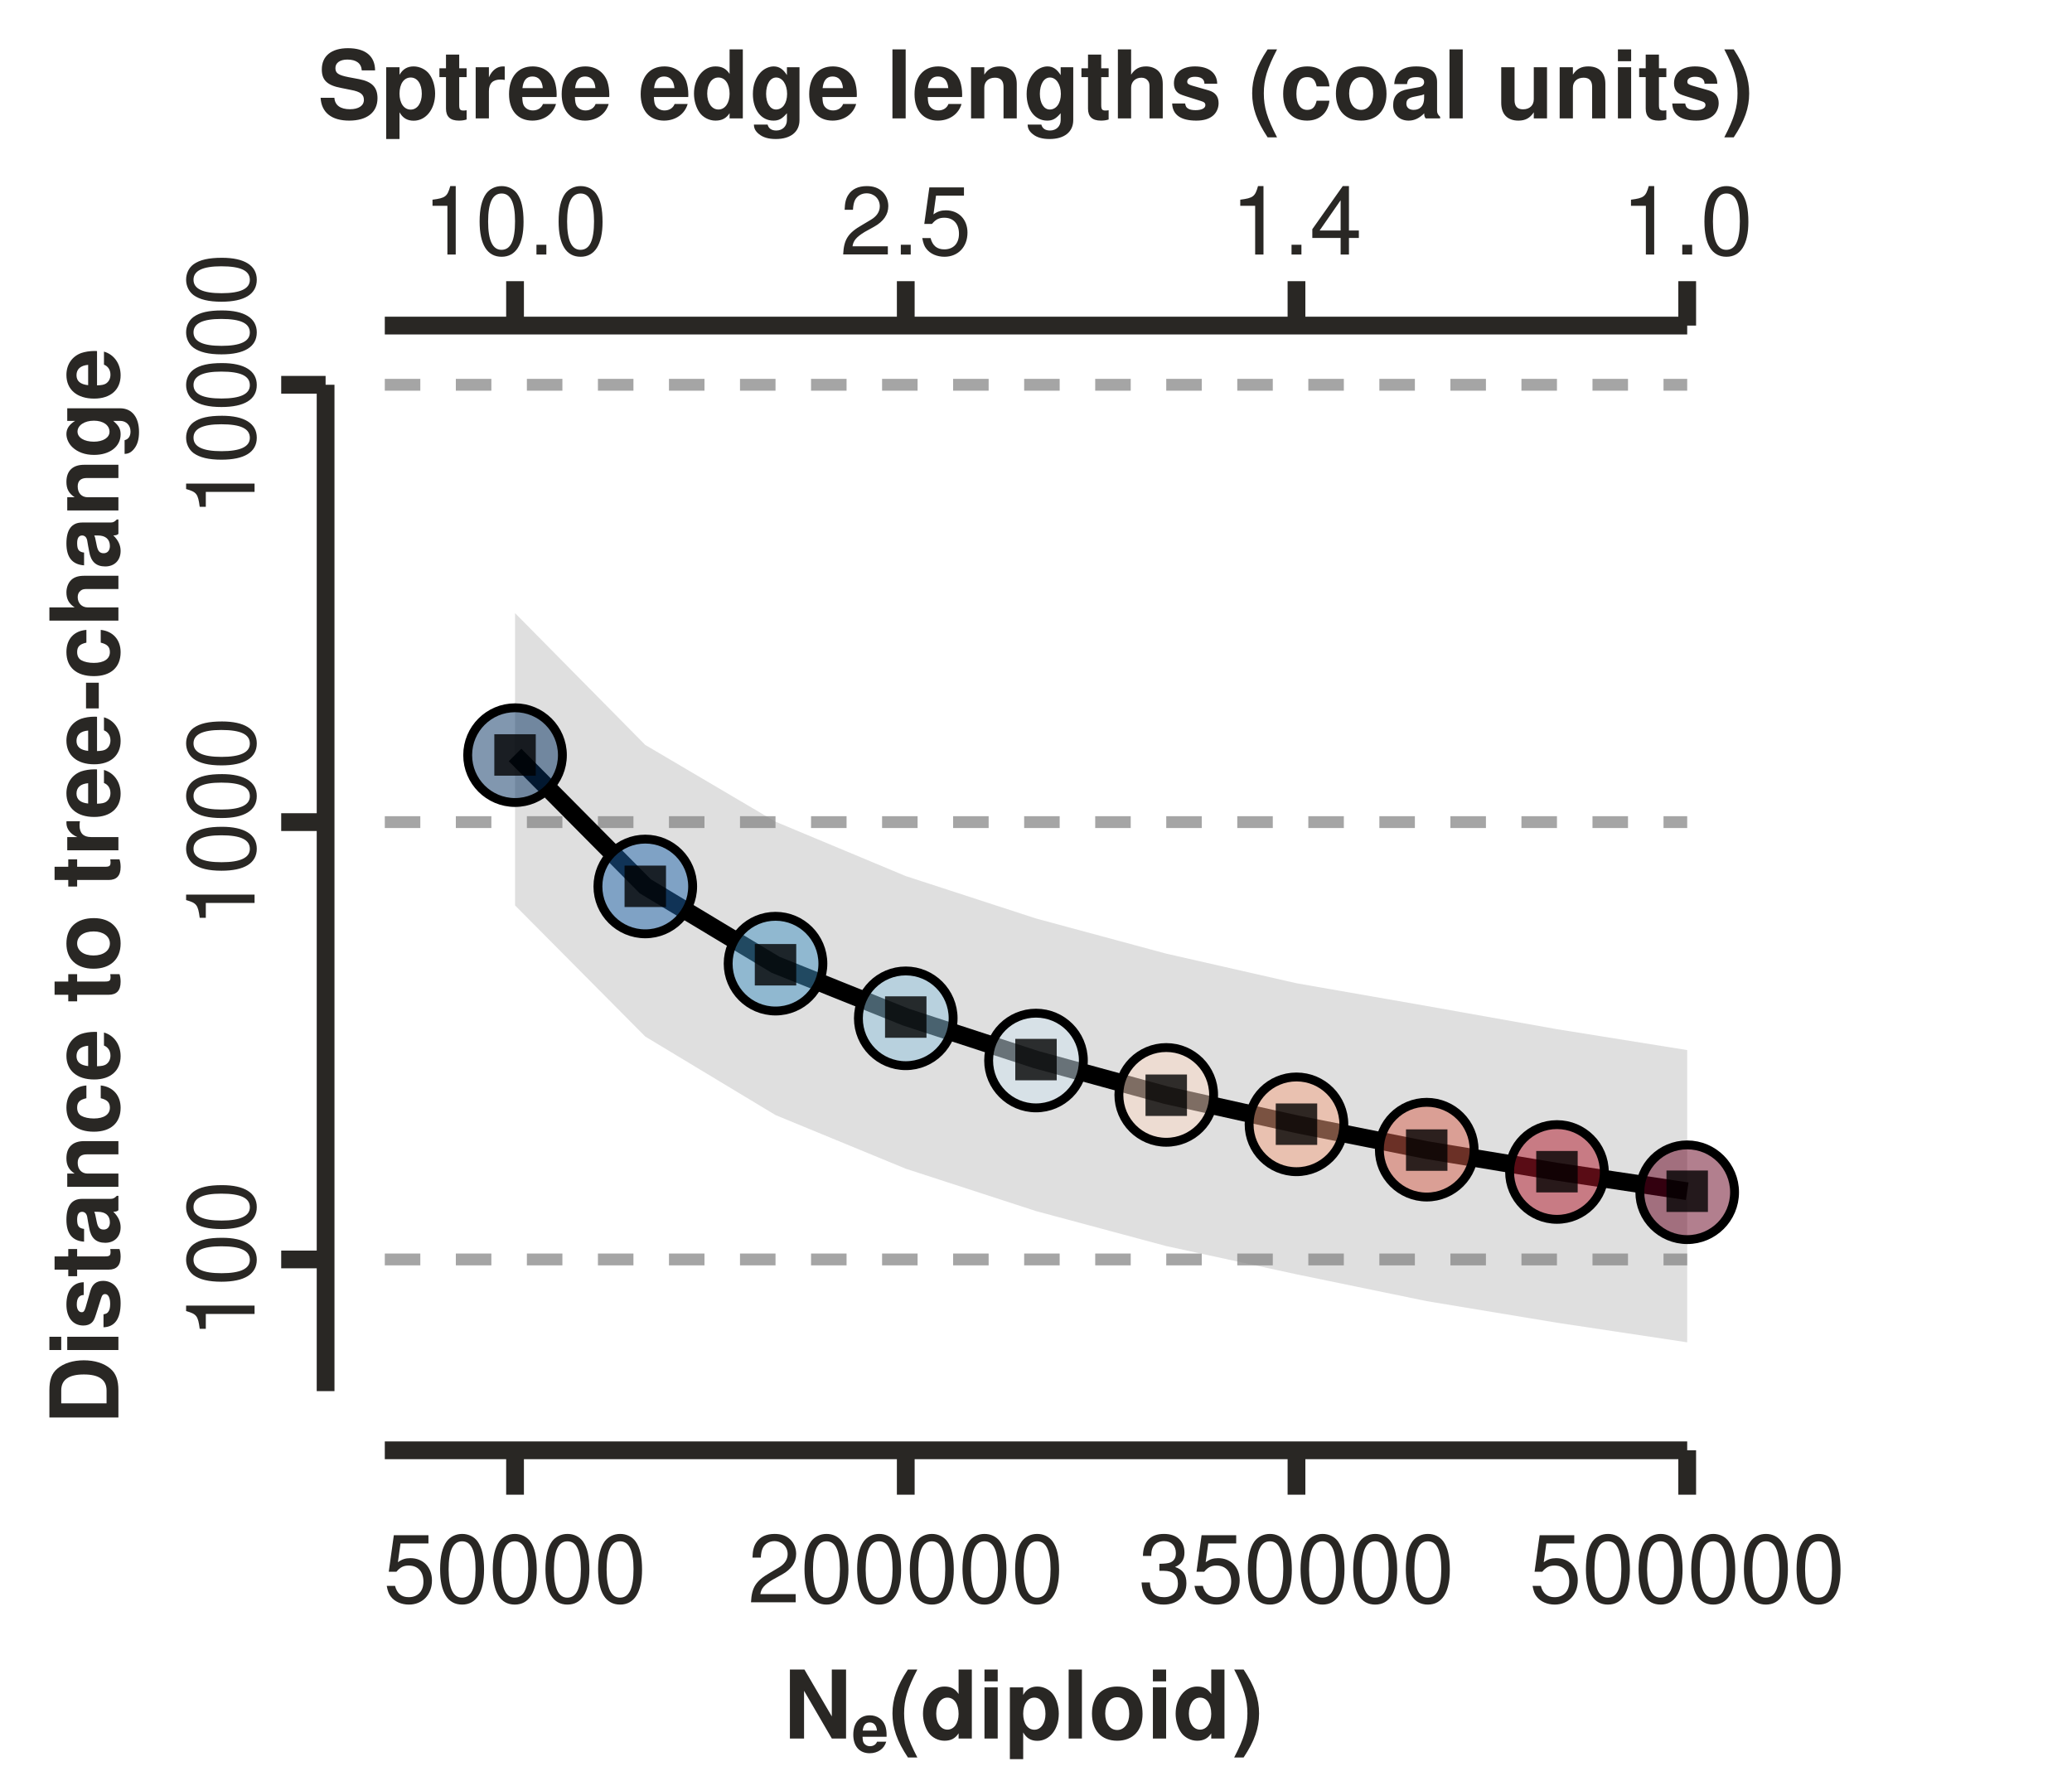
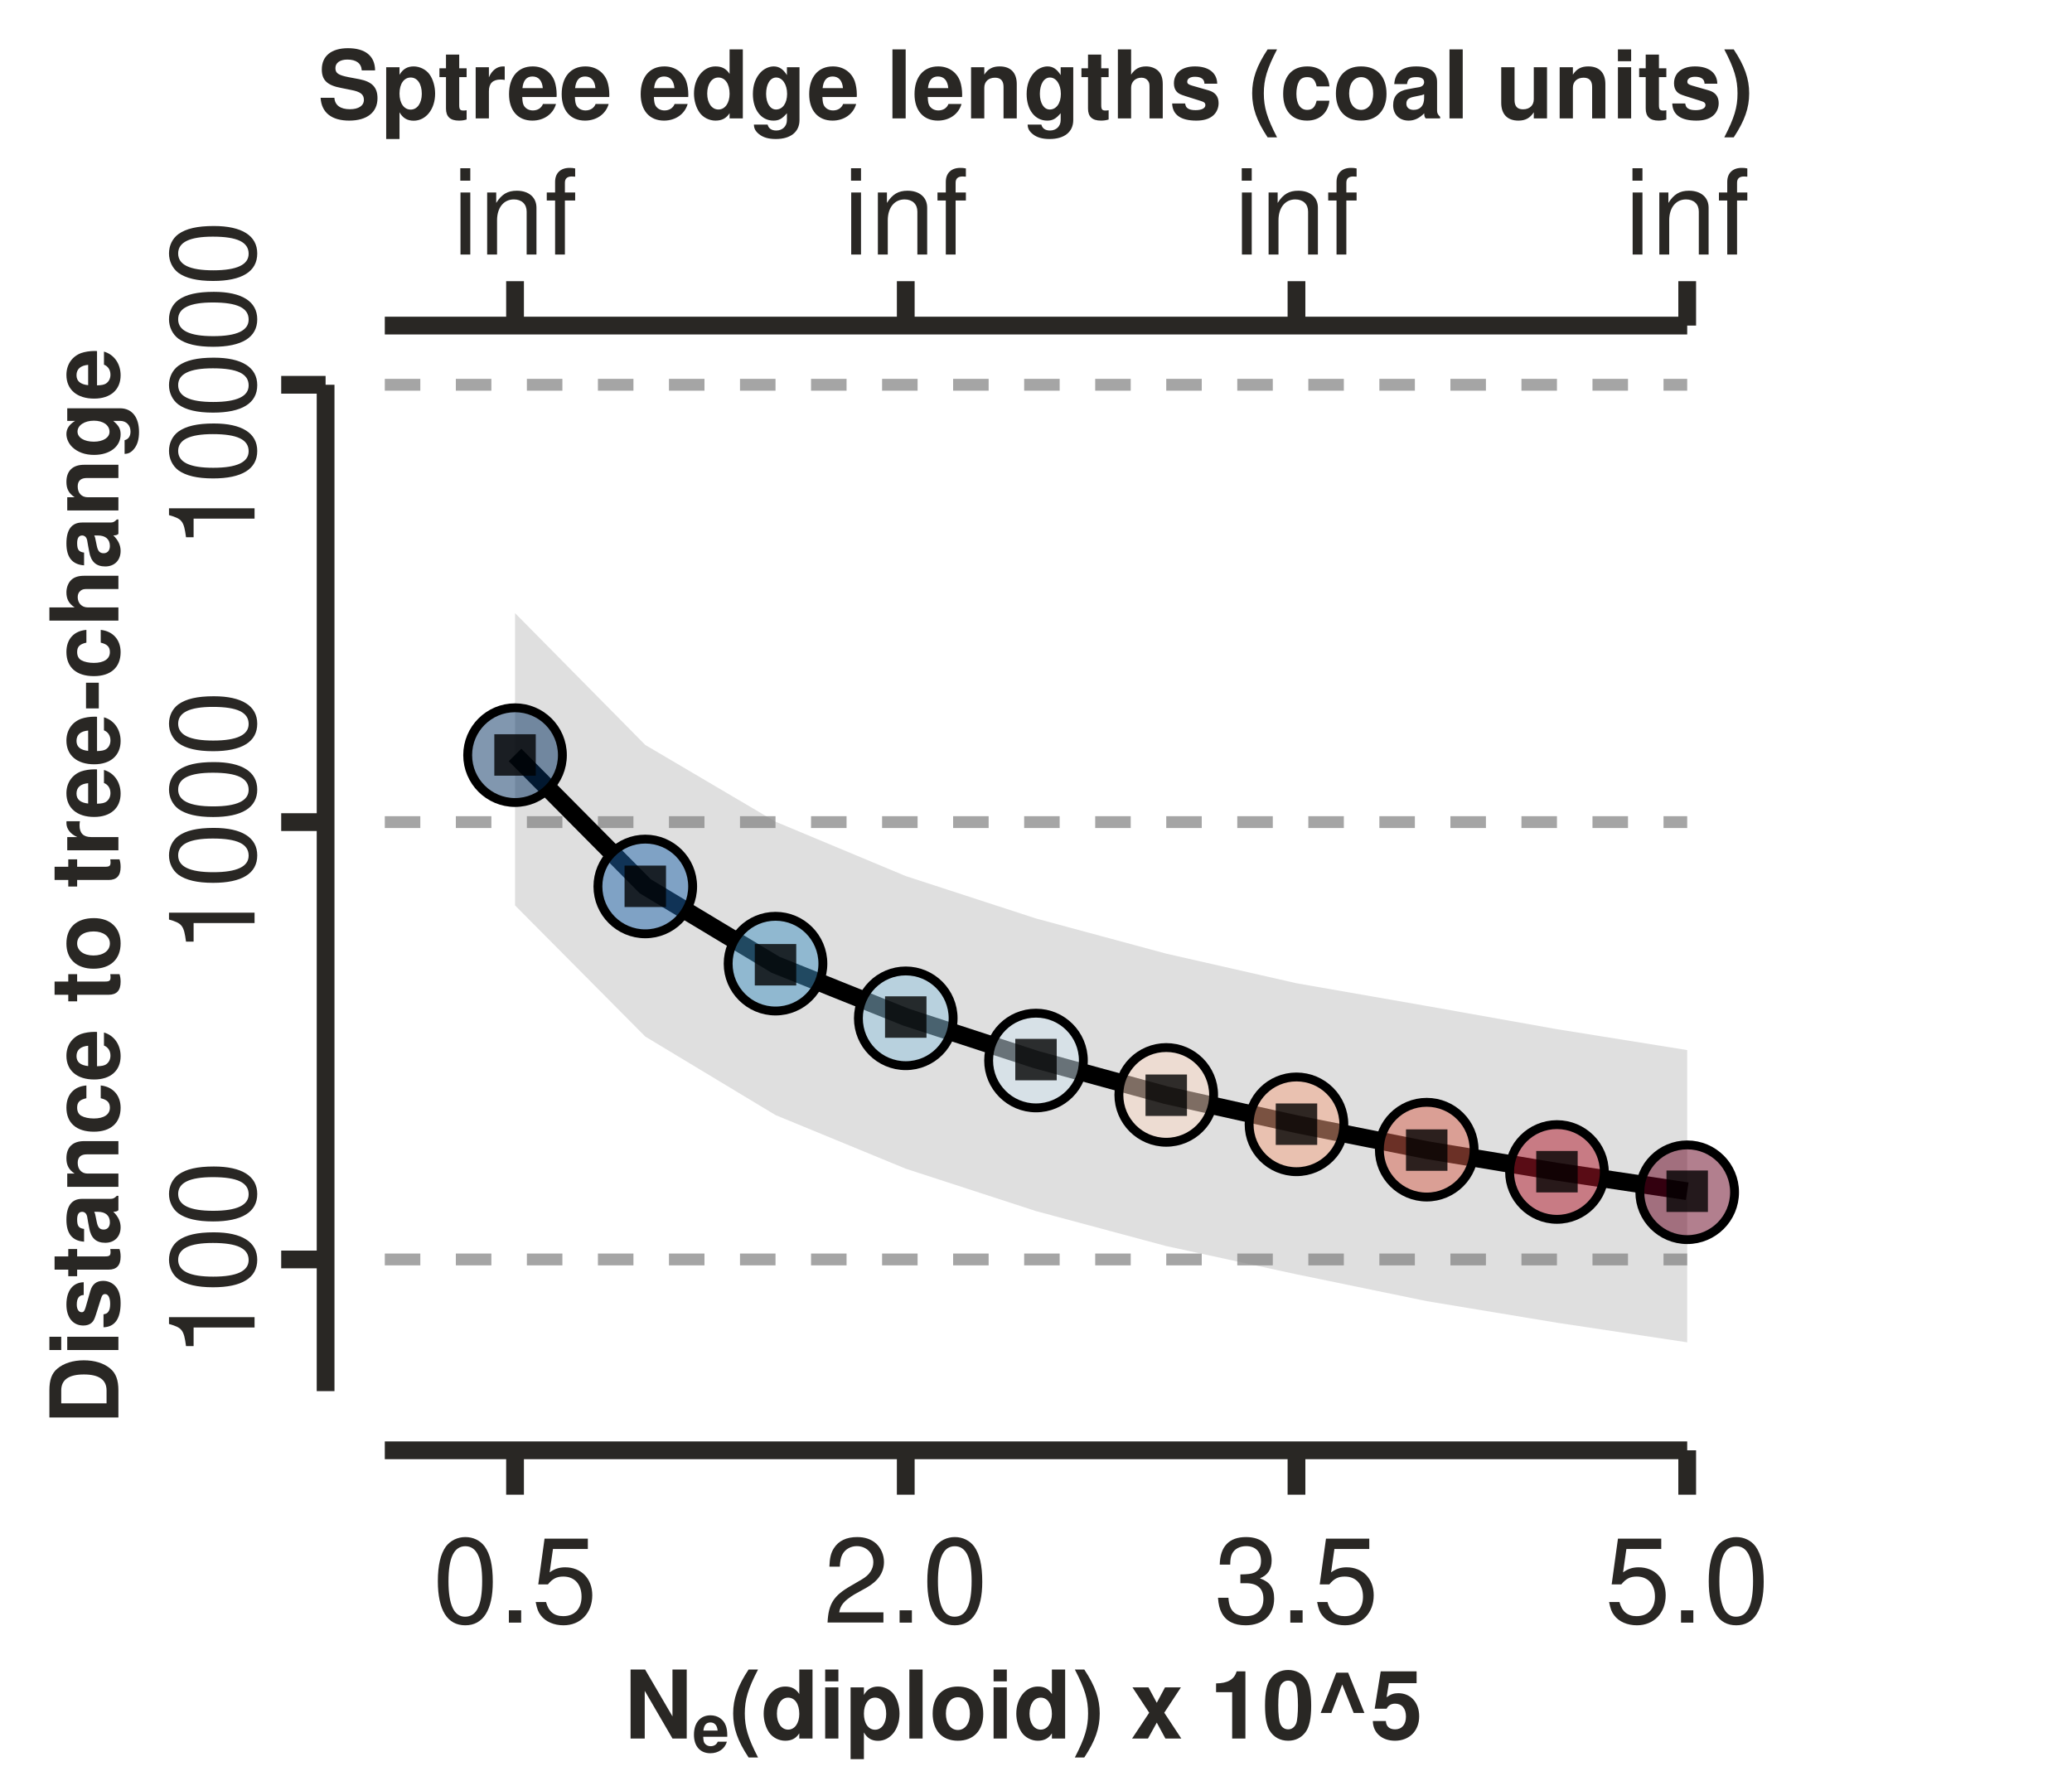
- <svg xmlns="http://www.w3.org/2000/svg" class="toyplot-canvas-Canvas" width="350.0px" height="300.0px" viewBox="0 0 350.0 300.0" preserveAspectRatio="xMidYMid meet" style="background-color:transparent;border-color:#292724;border-style:none;border-width:1.0;fill:rgb(16.1%,15.3%,14.1%);fill-opacity:1.0;font-family:Helvetica;font-size:12px;opacity:1.0;stroke:rgb(16.1%,15.3%,14.1%);stroke-opacity:1.0;stroke-width:1.0" id="t4f906ae07883427e93f69fdfa5bf297e">
-   <g class="toyplot-coordinates-Cartesian" id="tddebde336ad04366acdd88ca060873cc">
-     <clipPath id="te616a8db69514f06a1ab7f7f11ee0f47">
+ <svg xmlns="http://www.w3.org/2000/svg" class="toyplot-canvas-Canvas" width="350.0px" height="300.0px" viewBox="0 0 350.0 300.0" preserveAspectRatio="xMidYMid meet" style="background-color:transparent;border-color:#292724;border-style:none;border-width:1.0;fill:rgb(16.1%,15.3%,14.1%);fill-opacity:1.0;font-family:Helvetica;font-size:12px;opacity:1.0;stroke:rgb(16.1%,15.3%,14.1%);stroke-opacity:1.0;stroke-width:1.0" id="tb8e41f65d0dd4ae68d31b8c7adac2501">
+   <g class="toyplot-coordinates-Cartesian" id="t052382aa147c4a9db5f93ec59e1312eb">
+     <clipPath id="td7b5b23a0f3b4455a9c2f00a6b2a3f1c">
      <rect x="55.0" y="55.0" width="240.0" height="190.0" />
    </clipPath>
-     <g clip-path="url(#te616a8db69514f06a1ab7f7f11ee0f47)">
-       <g class="toyplot-mark-AxisLines" style="stroke:rgb(50.2%,50.2%,50.2%);stroke-dasharray:6,6;stroke-opacity:0.7;stroke-width:2" id="t85f313a3e9144c3ca774181e1d8cd572">
+     <g clip-path="url(#td7b5b23a0f3b4455a9c2f00a6b2a3f1c)">
+       <g class="toyplot-mark-AxisLines" style="stroke:rgb(50.2%,50.2%,50.2%);stroke-dasharray:6,6;stroke-opacity:0.7;stroke-width:2" id="t0e13232d93af4745b4a96ba83a8c3b30">
        <g class="toyplot-Series">
          <line class="toyplot-Datum" y1="212.76" y2="212.76" x1="65.0" x2="285.0" style="opacity:1.0;stroke:rgb(50.2%,50.2%,50.2%);stroke-dasharray:6,6;stroke-opacity:0.7;stroke-width:2" />
          <line class="toyplot-Datum" y1="138.88" y2="138.88" x1="65.0" x2="285.0" style="opacity:1.0;stroke:rgb(50.2%,50.2%,50.2%);stroke-dasharray:6,6;stroke-opacity:0.7;stroke-width:2" />
          <line class="toyplot-Datum" y1="65.0" y2="65.0" x1="65.0" x2="285.0" style="opacity:1.0;stroke:rgb(50.2%,50.2%,50.2%);stroke-dasharray:6,6;stroke-opacity:0.7;stroke-width:2" />
        </g>
      </g>
-       <g class="toyplot-mark-FillBoundaries" style="stroke:none" id="t94de59e477d34d338e19d6ff23dcd268">
+       <g class="toyplot-mark-FillBoundaries" style="stroke:none" id="t04642e0698d04a2fb404bf058fa5bd45">
        <polygon points="87.0,152.952 109.0,175.109 131.0,188.37 153.0,197.431 175.0,204.591 197.0,210.501 219.0,215.269 241.0,219.803 263.0,223.45 285.0,226.76 285.0,177.389 263.0,173.861 241.0,169.941 219.0,166.099 197.0,161.099 175.0,155.159 153.0,147.996 131.0,138.808 109.0,125.844 87.0,103.572" style="fill:rgb(50.2%,50.2%,50.2%);fill-opacity:1.0;opacity:0.25;stroke:none" />
      </g>
-       <g class="toyplot-mark-Plot" style="fill:none" id="te69a218932e9458c81d88365a40b21a7">
+       <g class="toyplot-mark-Plot" style="fill:none" id="t01017d2d9c2a44e1be9c7b53d772ecf7">
        <g class="toyplot-Series">
          <path d="M 87.0 127.536 L 109.0 149.724 L 131.0 162.976 L 153.0 171.81 L 175.0 178.996 L 197.0 185.017 L 219.0 189.908 L 241.0 194.287 L 263.0 197.935 L 285.0 201.235" style="stroke:rgb(0%,0%,0%);stroke-opacity:1.0;stroke-width:3.0" />
        </g>
      </g>
-       <g class="toyplot-mark-Point" id="t708380c62d094a8e8b78cce24520b8bf">
+       <g class="toyplot-mark-Point" id="tddb9c11a987d46d5a85f3e2db8ecd25f">
        <g class="toyplot-Series">
          <g style="fill:rgb(2%,18.8%,38%);fill-opacity:0.5;opacity:1.0;stroke:rgb(0%,0%,0%);stroke-opacity:1.0;stroke-width:1.5" class="toyplot-Datum" transform="translate(87.0, 127.5654)">
            <circle r="8.0" />
          </g>
          <g style="fill:rgb(12.9%,40%,67.5%);fill-opacity:0.5;opacity:1.0;stroke:rgb(0%,0%,0%);stroke-opacity:1.0;stroke-width:1.5" class="toyplot-Datum" transform="translate(109.0, 149.7507)">
            <circle r="8.0" />
          </g>
          <g style="fill:rgb(26.3%,57.6%,76.5%);fill-opacity:0.5;opacity:1.0;stroke:rgb(0%,0%,0%);stroke-opacity:1.0;stroke-width:1.5" class="toyplot-Datum" transform="translate(131.0, 162.789)">
            <circle r="8.0" />
          </g>
          <g style="fill:rgb(57.3%,77.3%,87.1%);fill-opacity:0.5;opacity:1.0;stroke:rgb(0%,0%,0%);stroke-opacity:1.0;stroke-width:1.5" class="toyplot-Datum" transform="translate(153.0, 172.023)">
            <circle r="8.0" />
          </g>
          <g style="fill:rgb(82%,89.8%,94.1%);fill-opacity:0.5;opacity:1.0;stroke:rgb(0%,0%,0%);stroke-opacity:1.0;stroke-width:1.5" class="toyplot-Datum" transform="translate(175.0, 179.1538)">
            <circle r="8.0" />
          </g>
          <g style="fill:rgb(99.2%,85.9%,78%);fill-opacity:0.5;opacity:1.0;stroke:rgb(0%,0%,0%);stroke-opacity:1.0;stroke-width:1.5" class="toyplot-Datum" transform="translate(197.0, 184.9633)">
            <circle r="8.0" />
          </g>
          <g style="fill:rgb(95.7%,64.7%,51%);fill-opacity:0.5;opacity:1.0;stroke:rgb(0%,0%,0%);stroke-opacity:1.0;stroke-width:1.5" class="toyplot-Datum" transform="translate(219.0, 189.9332)">
            <circle r="8.0" />
          </g>
          <g style="fill:rgb(83.9%,37.6%,30.2%);fill-opacity:0.5;opacity:1.0;stroke:rgb(0%,0%,0%);stroke-opacity:1.0;stroke-width:1.5" class="toyplot-Datum" transform="translate(241.0, 194.2137)">
            <circle r="8.0" />
          </g>
          <g style="fill:rgb(69.8%,9.4%,16.9%);fill-opacity:0.5;opacity:1.0;stroke:rgb(0%,0%,0%);stroke-opacity:1.0;stroke-width:1.5" class="toyplot-Datum" transform="translate(263.0, 197.9822)">
            <circle r="8.0" />
          </g>
          <g style="fill:rgb(40.4%,0%,12.2%);fill-opacity:0.5;opacity:1.0;stroke:rgb(0%,0%,0%);stroke-opacity:1.0;stroke-width:1.5" class="toyplot-Datum" transform="translate(285.0, 201.4072)">
            <circle r="8.0" />
          </g>
        </g>
      </g>
-       <g class="toyplot-mark-Point" id="td5275cb4876148f693e28e1b2c93f2a3">
+       <g class="toyplot-mark-Point" id="tcee24e8e600942899de503d8ffd1a449">
        <g class="toyplot-Series">
          <g style="fill:rgb(0%,0%,0%);fill-opacity:1.0;opacity:0.8;stroke:none" class="toyplot-Datum" transform="translate(87.0, 127.5357)">
            <rect x="-3.5" y="-3.5" width="7.0" height="7.0" />
          </g>
          <g style="fill:rgb(0%,0%,0%);fill-opacity:1.0;opacity:0.8;stroke:none" class="toyplot-Datum" transform="translate(109.0, 149.7241)">
            <rect x="-3.5" y="-3.5" width="7.0" height="7.0" />
          </g>
          <g style="fill:rgb(0%,0%,0%);fill-opacity:1.0;opacity:0.8;stroke:none" class="toyplot-Datum" transform="translate(131.0, 162.9763)">
            <rect x="-3.5" y="-3.5" width="7.0" height="7.0" />
          </g>
          <g style="fill:rgb(0%,0%,0%);fill-opacity:1.0;opacity:0.8;stroke:none" class="toyplot-Datum" transform="translate(153.0, 171.8101)">
            <rect x="-3.5" y="-3.5" width="7.0" height="7.0" />
          </g>
          <g style="fill:rgb(0%,0%,0%);fill-opacity:1.0;opacity:0.8;stroke:none" class="toyplot-Datum" transform="translate(175.0, 178.9964)">
            <rect x="-3.5" y="-3.5" width="7.0" height="7.0" />
          </g>
          <g style="fill:rgb(0%,0%,0%);fill-opacity:1.0;opacity:0.8;stroke:none" class="toyplot-Datum" transform="translate(197.0, 185.0166)">
            <rect x="-3.5" y="-3.5" width="7.0" height="7.0" />
          </g>
          <g style="fill:rgb(0%,0%,0%);fill-opacity:1.0;opacity:0.8;stroke:none" class="toyplot-Datum" transform="translate(219.0, 189.9084)">
            <rect x="-3.5" y="-3.5" width="7.0" height="7.0" />
          </g>
          <g style="fill:rgb(0%,0%,0%);fill-opacity:1.0;opacity:0.8;stroke:none" class="toyplot-Datum" transform="translate(241.0, 194.2869)">
            <rect x="-3.5" y="-3.5" width="7.0" height="7.0" />
          </g>
          <g style="fill:rgb(0%,0%,0%);fill-opacity:1.0;opacity:0.8;stroke:none" class="toyplot-Datum" transform="translate(263.0, 197.9348)">
            <rect x="-3.5" y="-3.5" width="7.0" height="7.0" />
          </g>
          <g style="fill:rgb(0%,0%,0%);fill-opacity:1.0;opacity:0.8;stroke:none" class="toyplot-Datum" transform="translate(285.0, 201.2347)">
            <rect x="-3.5" y="-3.5" width="7.0" height="7.0" />
          </g>
        </g>
      </g>
    </g>
-     <g class="toyplot-coordinates-Axis" id="t612cc1a386274a8aa65258a3f3b8d0a3" transform="translate(65.0,235.0)translate(0,10.0)">
+     <g class="toyplot-coordinates-Axis" id="tcf067d30c980433e8c0479770821f70b" transform="translate(65.0,235.0)translate(0,10.0)">
      <line x1="0" y1="0" x2="220.0" y2="0" style="stroke-width:3" />
      <g>
        <line x1="22.0" y1="7.5" x2="22.0" y2="0" style="stroke-width:3" />
        <line x1="88.0" y1="7.5" x2="88.0" y2="0" style="stroke-width:3" />
        <line x1="154.0" y1="7.5" x2="154.0" y2="0" style="stroke-width:3" />
        <line x1="220.0" y1="7.5" x2="220.0" y2="0" style="stroke-width:3" />
      </g>
      <g>
        <g transform="translate(22.0,12.0)">
-           <text x="-22.24" y="13.688" style="fill:rgb(16.1%,15.3%,14.1%);fill-opacity:1.0;font-family:helvetica;font-size:16.0px;font-weight:normal;stroke:none;vertical-align:baseline;white-space:pre">50000</text>
+           <text x="-13.9" y="17.11" style="fill:rgb(16.1%,15.3%,14.1%);fill-opacity:1.0;font-family:helvetica;font-size:20.0px;font-weight:normal;stroke:none;vertical-align:baseline;white-space:pre">0.5</text>
        </g>
        <g transform="translate(88.0,12.0)">
-           <text x="-26.688" y="13.688" style="fill:rgb(16.1%,15.3%,14.1%);fill-opacity:1.0;font-family:helvetica;font-size:16.0px;font-weight:normal;stroke:none;vertical-align:baseline;white-space:pre">200000</text>
+           <text x="-13.9" y="17.11" style="fill:rgb(16.1%,15.3%,14.1%);fill-opacity:1.0;font-family:helvetica;font-size:20.0px;font-weight:normal;stroke:none;vertical-align:baseline;white-space:pre">2.0</text>
        </g>
        <g transform="translate(154.0,12.0)">
-           <text x="-26.688" y="13.688" style="fill:rgb(16.1%,15.3%,14.1%);fill-opacity:1.0;font-family:helvetica;font-size:16.0px;font-weight:normal;stroke:none;vertical-align:baseline;white-space:pre">350000</text>
+           <text x="-13.9" y="17.11" style="fill:rgb(16.1%,15.3%,14.1%);fill-opacity:1.0;font-family:helvetica;font-size:20.0px;font-weight:normal;stroke:none;vertical-align:baseline;white-space:pre">3.5</text>
        </g>
        <g transform="translate(220.0,12.0)">
-           <text x="-26.688" y="13.688" style="fill:rgb(16.1%,15.3%,14.1%);fill-opacity:1.0;font-family:helvetica;font-size:16.0px;font-weight:normal;stroke:none;vertical-align:baseline;white-space:pre">500000</text>
+           <text x="-13.9" y="17.11" style="fill:rgb(16.1%,15.3%,14.1%);fill-opacity:1.0;font-family:helvetica;font-size:20.0px;font-weight:normal;stroke:none;vertical-align:baseline;white-space:pre">5.0</text>
        </g>
      </g>
      <g transform="translate(110.0,35.0)">
-         <text x="-42.666" y="13.688" style="fill:rgb(16.1%,15.3%,14.1%);fill-opacity:1.0;font-family:helvetica;font-size:16.0px;font-weight:bold;stroke:none;vertical-align:baseline;white-space:pre">N</text>
-         <text x="-31.114" y="15.928" style="fill:rgb(16.1%,15.3%,14.1%);fill-opacity:1.0;font-family:helvetica;font-size:11.2px;font-weight:bold;stroke:none;vertical-align:baseline;white-space:pre">e</text>
-         <text x="-24.886" y="13.688" style="fill:rgb(16.1%,15.3%,14.1%);fill-opacity:1.0;font-family:helvetica;font-size:16.0px;font-weight:bold;stroke:none;vertical-align:baseline;white-space:pre"> (diploid)</text>
+         <text x="-69.578" y="13.688" style="fill:rgb(16.1%,15.3%,14.1%);fill-opacity:1.0;font-family:helvetica;font-size:16.0px;font-weight:bold;stroke:none;vertical-align:baseline;white-space:pre">N</text>
+         <text x="-58.026" y="15.928" style="fill:rgb(16.1%,15.3%,14.1%);fill-opacity:1.0;font-family:helvetica;font-size:11.2px;font-weight:bold;stroke:none;vertical-align:baseline;white-space:pre">e</text>
+         <text x="-51.798" y="13.688" style="fill:rgb(16.1%,15.3%,14.1%);fill-opacity:1.0;font-family:helvetica;font-size:16.0px;font-weight:bold;stroke:none;vertical-align:baseline;white-space:pre"> (diploid) x 10^5</text>
      </g>
      <g class="toyplot-coordinates-Axis-coordinates" style="visibility:hidden" transform="">
        <line x1="0" x2="0" y1="-6.0" y2="9.0" style="stroke:rgb(43.9%,50.2%,56.5%);stroke-opacity:1.0;stroke-width:1.0" />
        <text x="0" y="-12.0" style="alignment-baseline:alphabetic;fill:rgb(43.9%,50.2%,56.5%);fill-opacity:1.0;font-size:10px;font-weight:normal;stroke:none;text-anchor:middle" />
      </g>
    </g>
-     <g class="toyplot-coordinates-Axis" id="t4fffd1424e164d4f97125de0312d5386" transform="translate(65.0,235.0)rotate(-90.0)translate(0,-10.0)">
+     <g class="toyplot-coordinates-Axis" id="ta827278066934791a0df16d234d62b4b" transform="translate(65.0,235.0)rotate(-90.0)translate(0,-10.0)">
      <line x1="0" y1="0" x2="170.0" y2="0" style="stroke-width:3" />
      <g>
        <line x1="22.24" y1="-7.5" x2="22.24" y2="0" style="stroke-width:3" />
        <line x1="96.12" y1="-7.5" x2="96.12" y2="0" style="stroke-width:3" />
        <line x1="170.0" y1="-7.5" x2="170.0" y2="0" style="stroke-width:3" />
      </g>
      <g>
        <g transform="translate(22.24008,-12.0)">
-           <text x="-13.344" y="0.0" style="fill:rgb(16.1%,15.3%,14.1%);fill-opacity:1.0;font-family:helvetica;font-size:16.0px;font-weight:normal;stroke:none;vertical-align:baseline;white-space:pre">100</text>
+           <text x="-16.68" y="-8.881784197001252e-16" style="fill:rgb(16.1%,15.3%,14.1%);fill-opacity:1.0;font-family:helvetica;font-size:20.0px;font-weight:normal;stroke:none;vertical-align:baseline;white-space:pre">100</text>
        </g>
        <g transform="translate(96.12004,-12.0)">
-           <text x="-17.792" y="0.0" style="fill:rgb(16.1%,15.3%,14.1%);fill-opacity:1.0;font-family:helvetica;font-size:16.0px;font-weight:normal;stroke:none;vertical-align:baseline;white-space:pre">1000</text>
+           <text x="-22.24" y="-8.881784197001252e-16" style="fill:rgb(16.1%,15.3%,14.1%);fill-opacity:1.0;font-family:helvetica;font-size:20.0px;font-weight:normal;stroke:none;vertical-align:baseline;white-space:pre">1000</text>
        </g>
        <g transform="translate(170.0,-12.0)">
-           <text x="-22.24" y="0.0" style="fill:rgb(16.1%,15.3%,14.1%);fill-opacity:1.0;font-family:helvetica;font-size:16.0px;font-weight:normal;stroke:none;vertical-align:baseline;white-space:pre">10000</text>
+           <text x="-27.8" y="-8.881784197001252e-16" style="fill:rgb(16.1%,15.3%,14.1%);fill-opacity:1.0;font-family:helvetica;font-size:20.0px;font-weight:normal;stroke:none;vertical-align:baseline;white-space:pre">10000</text>
        </g>
      </g>
      <g transform="translate(85.0,-35.0)">
        <text x="-90.688" y="0.0" style="fill:rgb(16.1%,15.3%,14.1%);fill-opacity:1.0;font-family:helvetica;font-size:16.0px;font-weight:bold;stroke:none;vertical-align:baseline;white-space:pre">Distance to tree-change</text>
      </g>
      <g class="toyplot-coordinates-Axis-coordinates" style="visibility:hidden" transform="">
        <line x1="0" x2="0" y1="6.0" y2="-9.0" style="stroke:rgb(43.9%,50.2%,56.5%);stroke-opacity:1.0;stroke-width:1.0" />
        <text x="0" y="12.0" style="alignment-baseline:hanging;fill:rgb(43.9%,50.2%,56.5%);fill-opacity:1.0;font-size:10px;font-weight:normal;stroke:none;text-anchor:middle" />
      </g>
    </g>
  </g>
-   <g class="toyplot-coordinates-Cartesian" id="t8b72d5dd09f74d1c9c1fb211843a237e">
-     <clipPath id="t310b1949a519419995b94c0288f093a7">
+   <g class="toyplot-coordinates-Cartesian" id="t181e05a8242e47c8a48c099652a132f7">
+     <clipPath id="td237fb26619e44f59a0397ccffccce25">
      <rect x="55.0" y="55.0" width="240.0" height="190.0" />
    </clipPath>
-     <g clip-path="url(#t310b1949a519419995b94c0288f093a7)" />
-     <g class="toyplot-coordinates-Axis" id="t9df6caafb59e454e94f29f03f192aa8c" transform="translate(65.0,65.0)translate(0,-10.0)">
+     <g clip-path="url(#td237fb26619e44f59a0397ccffccce25)" />
+     <g class="toyplot-coordinates-Axis" id="t06f11fc8d0854e5c892c7f87dcc1462b" transform="translate(65.0,65.0)translate(0,-10.0)">
      <line x1="0" y1="0" x2="220.0" y2="0" style="stroke-width:3" />
      <g>
        <line x1="22" y1="-7.5" x2="22" y2="0" style="stroke-width:3" />
        <line x1="88" y1="-7.5" x2="88" y2="0" style="stroke-width:3" />
        <line x1="154" y1="-7.5" x2="154" y2="0" style="stroke-width:3" />
        <line x1="220.0" y1="-7.5" x2="220.0" y2="0" style="stroke-width:3" />
      </g>
      <g>
        <g transform="translate(22.0002,-12.0)">
-           <text x="-15.568" y="0.0" style="fill:rgb(16.1%,15.3%,14.1%);fill-opacity:1.0;font-family:helvetica;font-size:16.0px;font-weight:normal;stroke:none;vertical-align:baseline;white-space:pre">10.0</text>
+           <text x="-10.56" y="-8.881784197001252e-16" style="fill:rgb(16.1%,15.3%,14.1%);fill-opacity:1.0;font-family:helvetica;font-size:20.0px;font-weight:normal;stroke:none;vertical-align:baseline;white-space:pre">inf</text>
        </g>
        <g transform="translate(88.00013,-12.0)">
-           <text x="-11.12" y="0.0" style="fill:rgb(16.1%,15.3%,14.1%);fill-opacity:1.0;font-family:helvetica;font-size:16.0px;font-weight:normal;stroke:none;vertical-align:baseline;white-space:pre">2.5</text>
+           <text x="-10.56" y="-8.881784197001252e-16" style="fill:rgb(16.1%,15.3%,14.1%);fill-opacity:1.0;font-family:helvetica;font-size:20.0px;font-weight:normal;stroke:none;vertical-align:baseline;white-space:pre">inf</text>
        </g>
        <g transform="translate(154.0001,-12.0)">
-           <text x="-11.12" y="0.0" style="fill:rgb(16.1%,15.3%,14.1%);fill-opacity:1.0;font-family:helvetica;font-size:16.0px;font-weight:normal;stroke:none;vertical-align:baseline;white-space:pre">1.4</text>
+           <text x="-10.56" y="-8.881784197001252e-16" style="fill:rgb(16.1%,15.3%,14.1%);fill-opacity:1.0;font-family:helvetica;font-size:20.0px;font-weight:normal;stroke:none;vertical-align:baseline;white-space:pre">inf</text>
        </g>
        <g transform="translate(220.0,-12.0)">
-           <text x="-11.12" y="0.0" style="fill:rgb(16.1%,15.3%,14.1%);fill-opacity:1.0;font-family:helvetica;font-size:16.0px;font-weight:normal;stroke:none;vertical-align:baseline;white-space:pre">1.0</text>
+           <text x="-10.56" y="-8.881784197001252e-16" style="fill:rgb(16.1%,15.3%,14.1%);fill-opacity:1.0;font-family:helvetica;font-size:20.0px;font-weight:normal;stroke:none;vertical-align:baseline;white-space:pre">inf</text>
        </g>
      </g>
      <g transform="translate(110.0,-35.0)">
        <text x="-121.36" y="0.0" style="fill:rgb(16.1%,15.3%,14.1%);fill-opacity:1.0;font-family:helvetica;font-size:16.0px;font-weight:bold;stroke:none;vertical-align:baseline;white-space:pre">Sptree edge lengths (coal units)</text>
      </g>
      <g class="toyplot-coordinates-Axis-coordinates" style="visibility:hidden" transform="">
        <line x1="0" x2="0" y1="6.0" y2="-9.0" style="stroke:rgb(43.9%,50.2%,56.5%);stroke-opacity:1.0;stroke-width:1.0" />
        <text x="0" y="12.0" style="alignment-baseline:hanging;fill:rgb(43.9%,50.2%,56.5%);fill-opacity:1.0;font-size:10px;font-weight:normal;stroke:none;text-anchor:middle" />
      </g>
    </g>
  </g>
</svg>
